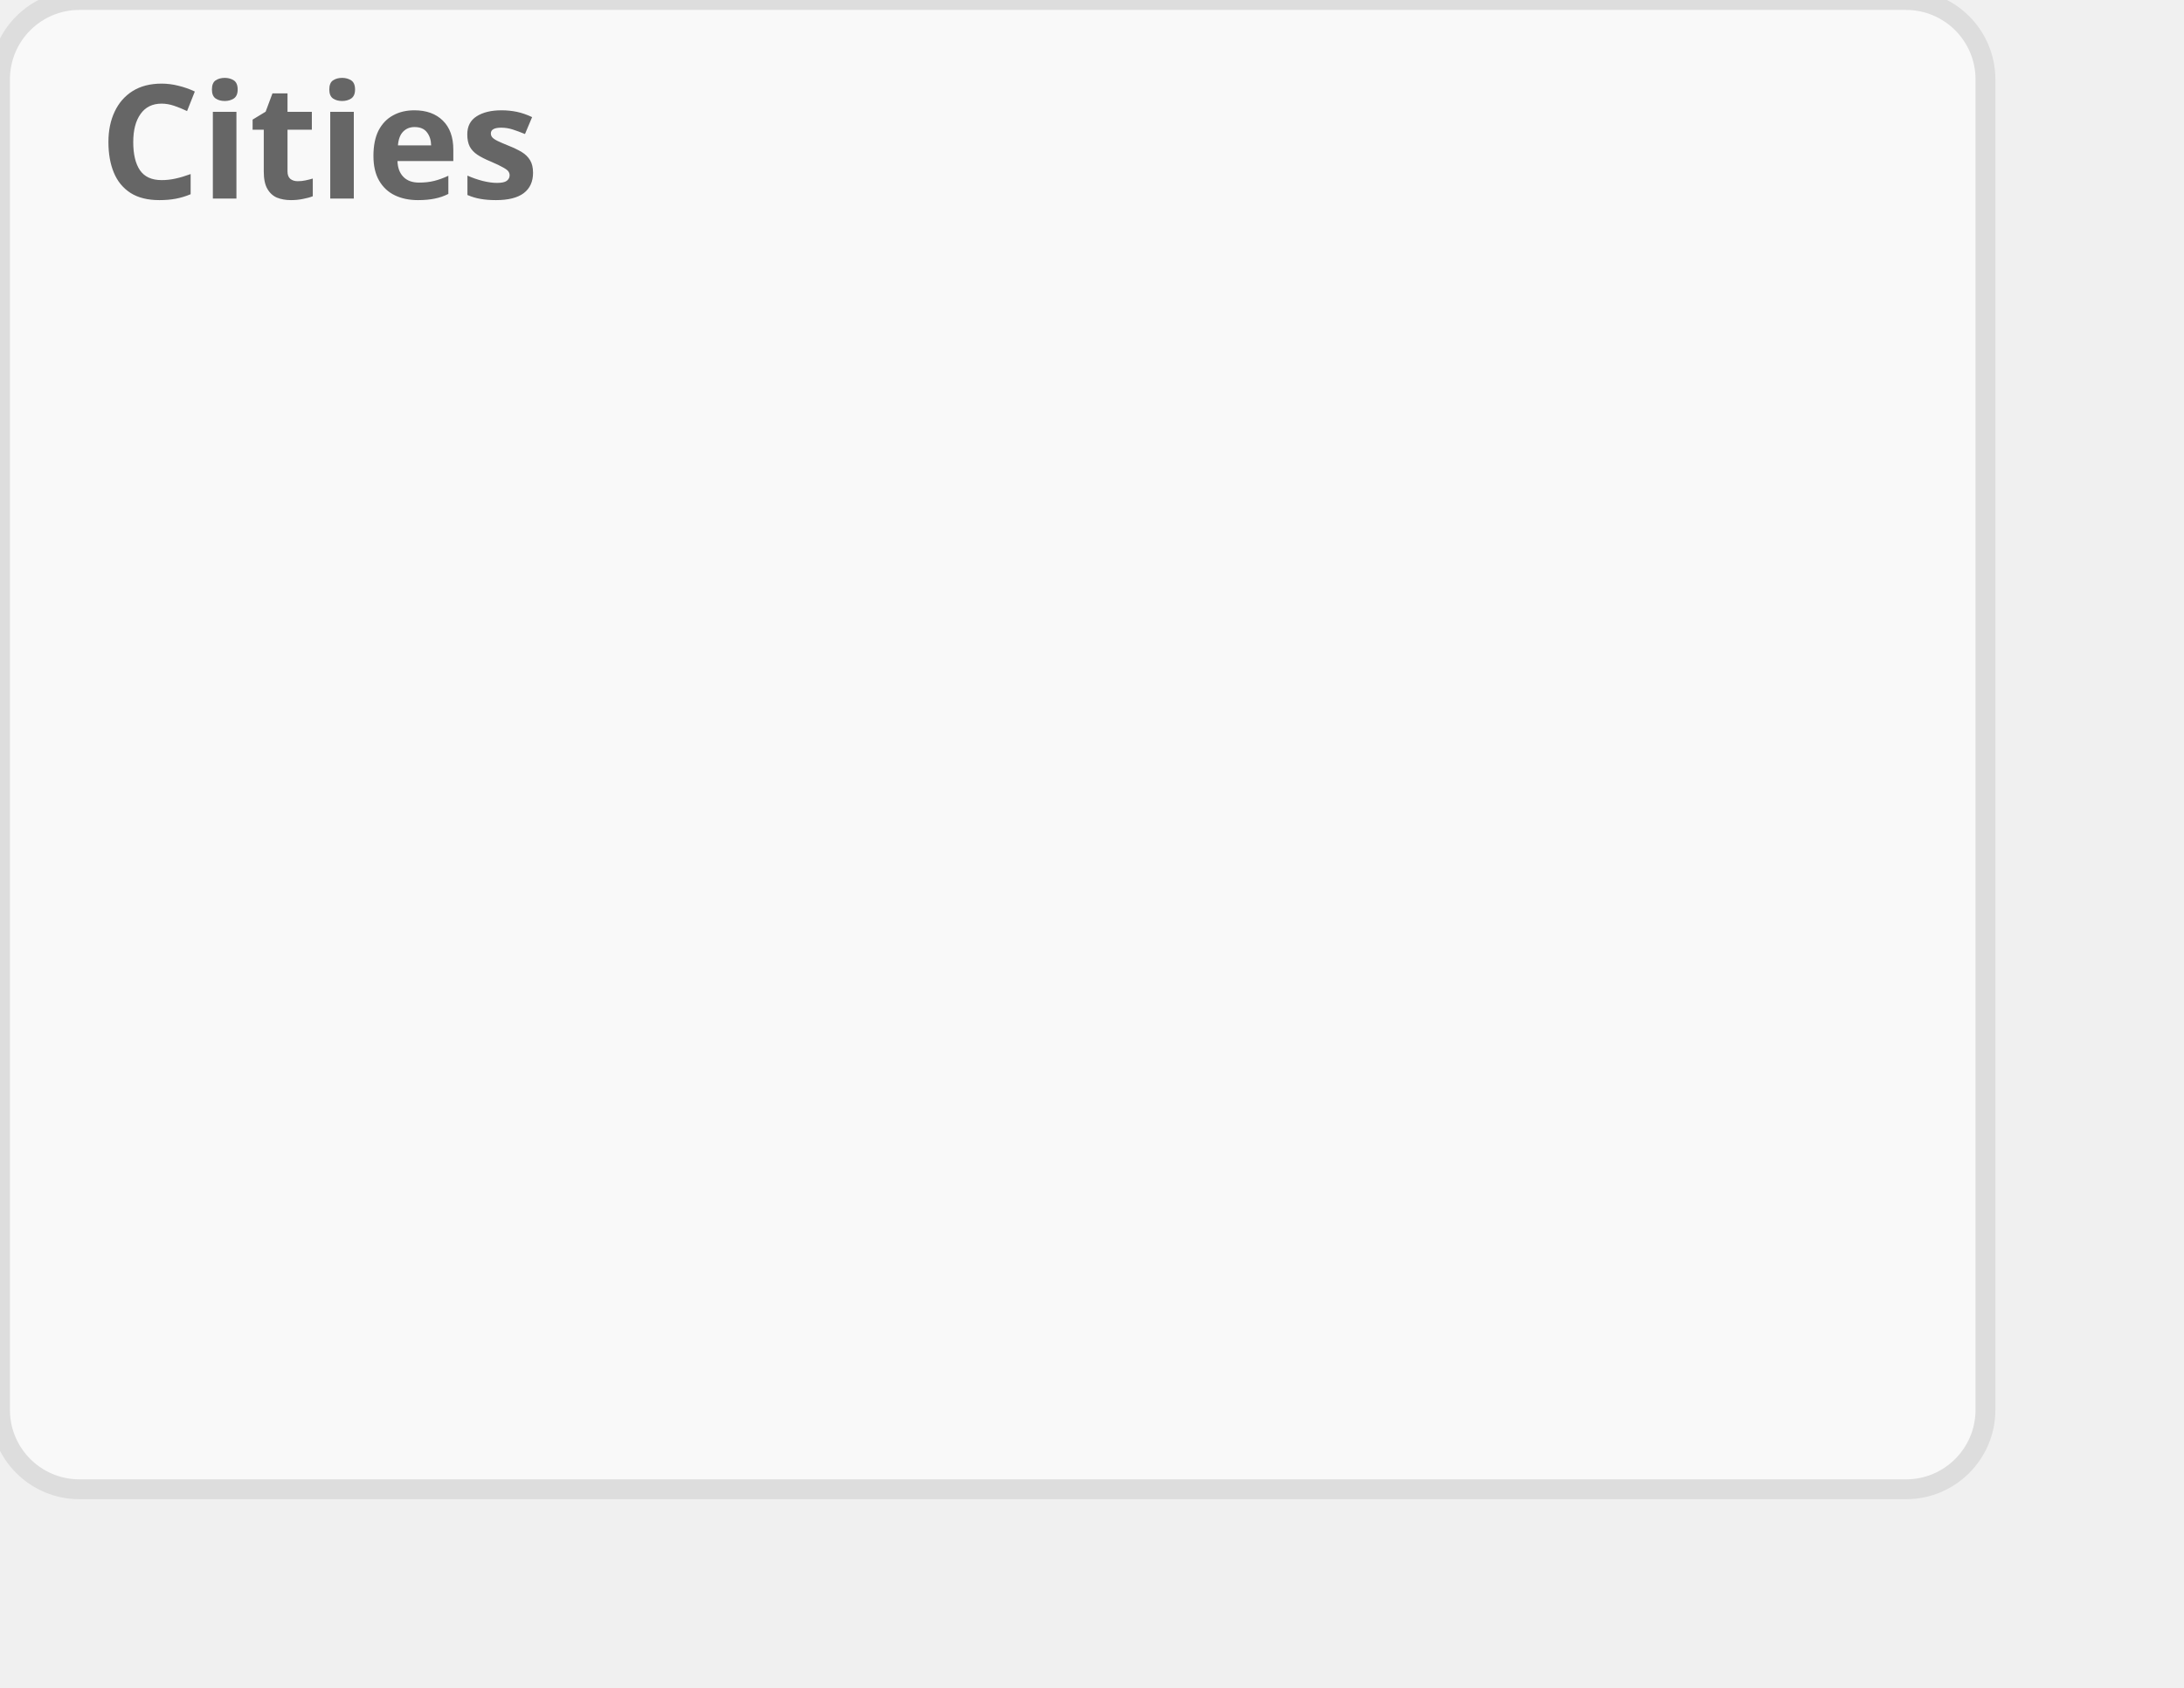
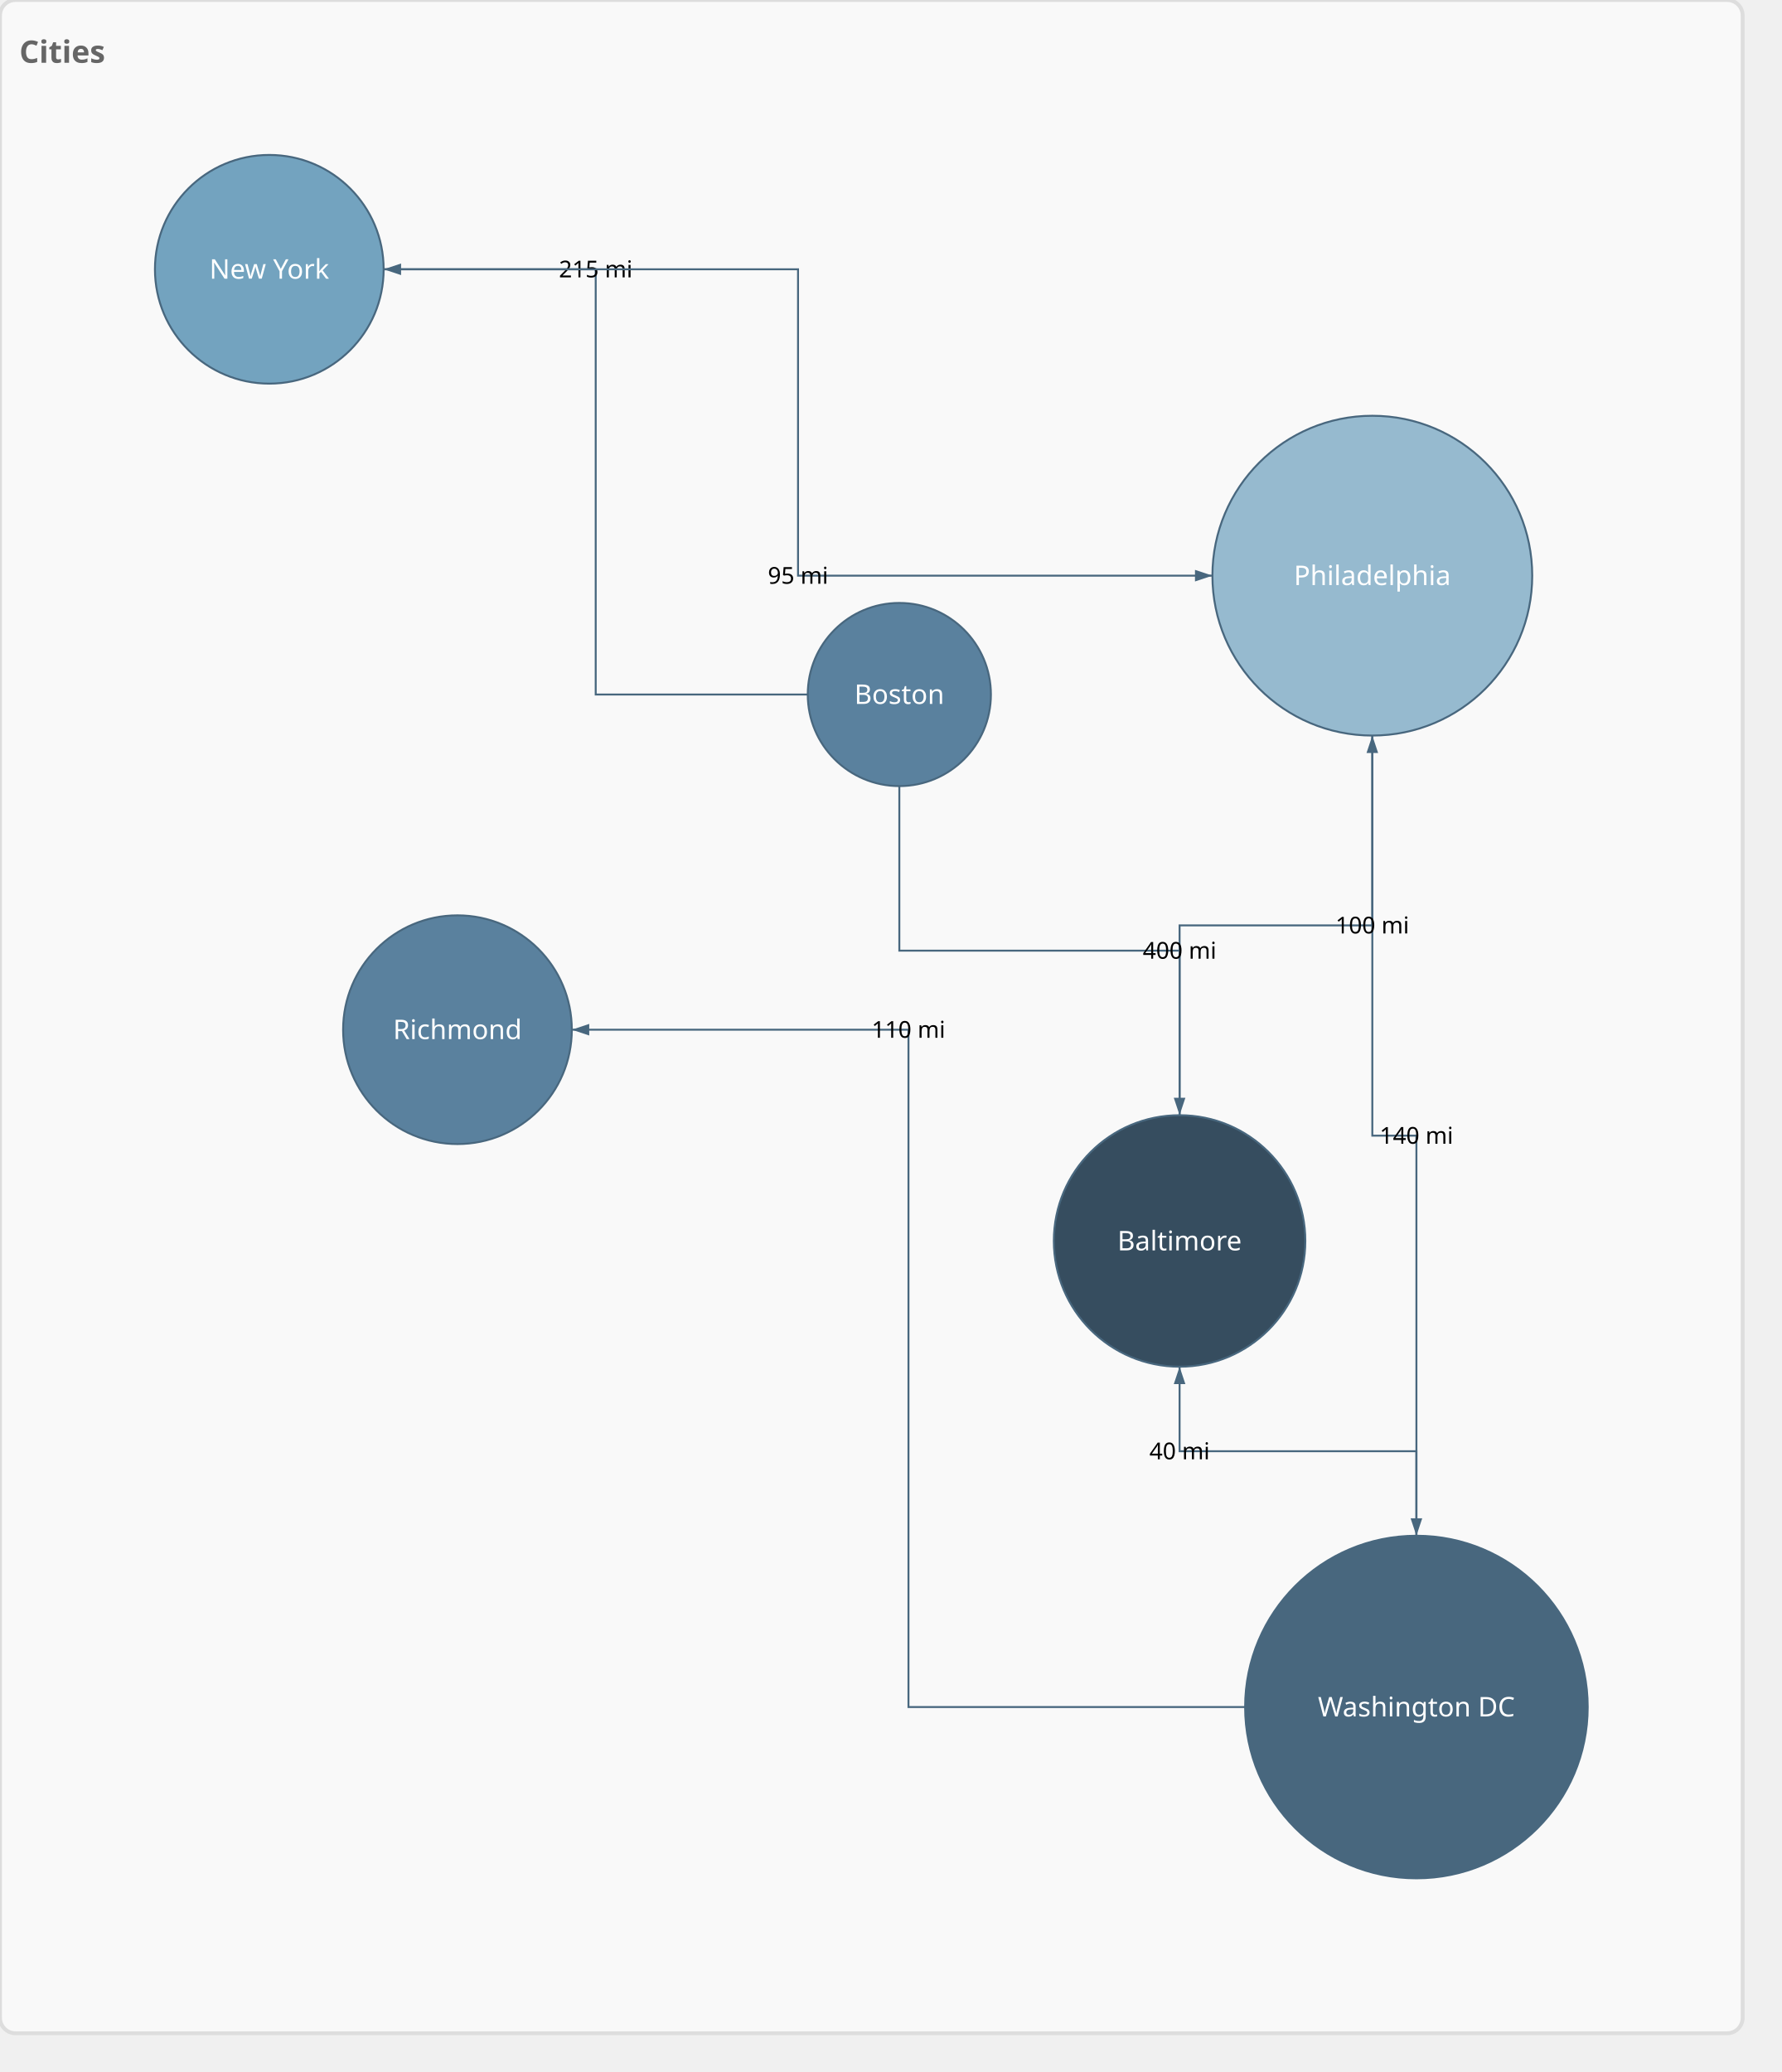
- <svg xmlns="http://www.w3.org/2000/svg" width="220" height="170" viewBox="0 0 220 170" role="img" aria-labelledby="diagram-title">
+ <svg xmlns="http://www.w3.org/2000/svg" width="919.743" height="1069.831" viewBox="0 0 919.743 1069.831" role="img" aria-labelledby="diagram-title" data-id="runiq-diagram">
  <defs>
    <style type="text/css">.runiq-node-text { font-family: sans-serif; font-size: 14px; }.runiq-edge-text { font-family: sans-serif; font-size: 12px; }.runiq-container-label { font-family: sans-serif; font-size: 16px; font-weight: bold; fill: #666; }</style>
    <pattern id="pedigree-half-fill" width="40" height="40" patternUnits="userSpaceOnUse">
      <rect x="0" y="0" width="20" height="40" fill="#000" />
      <rect x="20" y="0" width="20" height="40" fill="#fff" />
    </pattern>
  </defs>
-   <g data-runiq-container="cities">
-     <rect x="0" y="0" width="200" height="150" fill="#f9f9f9" stroke="#ddd" stroke-width="2" rx="8" />
-     <text x="10" y="20" class="runiq-container-label">Cities</text>
+   <g data-runiq-container="cities" data-container-id="cities">
+     <rect x="0" y="0" width="899.743" height="1049.831" fill="#f9f9f9" stroke="#ddd" stroke-width="2" rx="8" />
+     <text x="10" y="20" text-anchor="start" dominant-baseline="hanging" class="runiq-container-label">Cities</text>
+   </g>
+   <g data-runiq-edge="boston-nyc-0" data-edge-id="boston-nyc-0" data-edge-from="boston" data-edge-to="nyc">
+     <defs>
+       <marker id="arrow-standard-boston-nyc" markerWidth="10" markerHeight="10" refX="9" refY="3" orient="auto" markerUnits="strokeWidth">
+         <polygon points="0,0 0,6 9,3" fill="#48677e" />
+       </marker>
+     </defs>
+     <path d="M 417.05 358.597 L 307.565 358.597 L 307.565 139.04 L 198.08 139.04" fill="none" stroke="transparent" stroke-width="20" pointer-events="stroke" class="edge-hit-area" />
+     <path d="M 417.05 358.597 L 307.565 358.597 L 307.565 139.04 L 198.08 139.04" fill="none" stroke="#48677e" stroke-width="1" marker-end="url(#arrow-standard-boston-nyc)" pointer-events="none" />
+     <text x="307.565" y="139.04" text-anchor="middle" dominant-baseline="middle" class="runiq-edge-text">215 mi</text>
+   </g>
+   <g data-runiq-edge="nyc-philly-1" data-edge-id="nyc-philly-1" data-edge-from="nyc" data-edge-to="philly">
+     <defs>
+       <marker id="arrow-standard-nyc-philly" markerWidth="10" markerHeight="10" refX="9" refY="3" orient="auto" markerUnits="strokeWidth">
+         <polygon points="0,0 0,6 9,3" fill="#48677e" />
+       </marker>
+     </defs>
+     <path d="M 198.08 139.04 L 412.028 139.04 L 412.028 297.23 L 625.977 297.23" fill="none" stroke="transparent" stroke-width="20" pointer-events="stroke" class="edge-hit-area" />
+     <path d="M 198.08 139.04 L 412.028 139.04 L 412.028 297.23 L 625.977 297.23" fill="none" stroke="#48677e" stroke-width="1" marker-end="url(#arrow-standard-nyc-philly)" pointer-events="none" />
+     <text x="412.028" y="297.23" text-anchor="middle" dominant-baseline="middle" class="runiq-edge-text">95 mi</text>
+   </g>
+   <g data-runiq-edge="philly-washington-2" data-edge-id="philly-washington-2" data-edge-from="philly" data-edge-to="washington">
+     <defs>
+       <marker id="arrow-standard-philly-washington" markerWidth="10" markerHeight="10" refX="9" refY="3" orient="auto" markerUnits="strokeWidth">
+         <polygon points="0,0 0,6 9,3" fill="#48677e" />
+       </marker>
+     </defs>
+     <path d="M 708.537 379.79 L 708.537 586.37 L 731.303 586.37 L 731.303 792.951" fill="none" stroke="transparent" stroke-width="20" pointer-events="stroke" class="edge-hit-area" />
+     <path d="M 708.537 379.79 L 708.537 586.37 L 731.303 586.37 L 731.303 792.951" fill="none" stroke="#48677e" stroke-width="1" marker-end="url(#arrow-standard-philly-washington)" pointer-events="none" />
+     <text x="731.303" y="586.37" text-anchor="middle" dominant-baseline="middle" class="runiq-edge-text">140 mi</text>
+   </g>
+   <g data-runiq-edge="washington-baltimore-3" data-edge-id="washington-baltimore-3" data-edge-from="washington" data-edge-to="baltimore">
+     <defs>
+       <marker id="arrow-standard-washington-baltimore" markerWidth="10" markerHeight="10" refX="9" refY="3" orient="auto" markerUnits="strokeWidth">
+         <polygon points="0,0 0,6 9,3" fill="#48677e" />
+       </marker>
+     </defs>
+     <path d="M 731.303 792.951 L 731.303 749.305 L 609.024 749.305 L 609.024 705.66" fill="none" stroke="transparent" stroke-width="20" pointer-events="stroke" class="edge-hit-area" />
+     <path d="M 731.303 792.951 L 731.303 749.305 L 609.024 749.305 L 609.024 705.66" fill="none" stroke="#48677e" stroke-width="1" marker-end="url(#arrow-standard-washington-baltimore)" pointer-events="none" />
+     <text x="609.024" y="749.305" text-anchor="middle" dominant-baseline="middle" class="runiq-edge-text">40 mi</text>
+   </g>
+   <g data-runiq-edge="baltimore-philly-4" data-edge-id="baltimore-philly-4" data-edge-from="baltimore" data-edge-to="philly">
+     <defs>
+       <marker id="arrow-standard-baltimore-philly" markerWidth="10" markerHeight="10" refX="9" refY="3" orient="auto" markerUnits="strokeWidth">
+         <polygon points="0,0 0,6 9,3" fill="#48677e" />
+       </marker>
+     </defs>
+     <path d="M 609.024 575.82 L 609.024 477.805 L 708.537 477.805 L 708.537 379.79" fill="none" stroke="transparent" stroke-width="20" pointer-events="stroke" class="edge-hit-area" />
+     <path d="M 609.024 575.82 L 609.024 477.805 L 708.537 477.805 L 708.537 379.79" fill="none" stroke="#48677e" stroke-width="1" marker-end="url(#arrow-standard-baltimore-philly)" pointer-events="none" />
+     <text x="708.537" y="477.805" text-anchor="middle" dominant-baseline="middle" class="runiq-edge-text">100 mi</text>
+   </g>
+   <g data-runiq-edge="boston-baltimore-5" data-edge-id="boston-baltimore-5" data-edge-from="boston" data-edge-to="baltimore">
+     <defs>
+       <marker id="arrow-standard-boston-baltimore" markerWidth="10" markerHeight="10" refX="9" refY="3" orient="auto" markerUnits="strokeWidth">
+         <polygon points="0,0 0,6 9,3" fill="#48677e" />
+       </marker>
+     </defs>
+     <path d="M 464.33 405.877 L 464.33 490.848 L 609.024 490.848 L 609.024 575.82" fill="none" stroke="transparent" stroke-width="20" pointer-events="stroke" class="edge-hit-area" />
+     <path d="M 464.33 405.877 L 464.33 490.848 L 609.024 490.848 L 609.024 575.82" fill="none" stroke="#48677e" stroke-width="1" marker-end="url(#arrow-standard-boston-baltimore)" pointer-events="none" />
+     <text x="609.024" y="490.848" text-anchor="middle" dominant-baseline="middle" class="runiq-edge-text">400 mi</text>
+   </g>
+   <g data-runiq-edge="washington-richmond-6" data-edge-id="washington-richmond-6" data-edge-from="washington" data-edge-to="richmond">
+     <defs>
+       <marker id="arrow-standard-washington-richmond" markerWidth="10" markerHeight="10" refX="9" refY="3" orient="auto" markerUnits="strokeWidth">
+         <polygon points="0,0 0,6 9,3" fill="#48677e" />
+       </marker>
+     </defs>
+     <path d="M 642.863 881.391 L 469.047 881.391 L 469.047 531.663 L 295.23 531.663" fill="none" stroke="transparent" stroke-width="20" pointer-events="stroke" class="edge-hit-area" />
+     <path d="M 642.863 881.391 L 469.047 881.391 L 469.047 531.663 L 295.23 531.663" fill="none" stroke="#48677e" stroke-width="1" marker-end="url(#arrow-standard-washington-richmond)" pointer-events="none" />
+     <text x="469.047" y="531.663" text-anchor="middle" dominant-baseline="middle" class="runiq-edge-text">110 mi</text>
+   </g>
+   <g data-runiq-node="boston" data-node-id="boston" data-node-shape="circle">
+     <circle cx="464.33" cy="358.597" r="47.28" fill="#5a819e" stroke="#48677e" stroke-width="1" />
+     <text x="464.33" y="358.597" text-anchor="middle" dominant-baseline="middle" font-family="sans-serif" font-size="14" fill="#FFFFFF">
+       Boston
+     </text>
+   </g>
+   <g data-runiq-node="nyc" data-node-id="nyc" data-node-shape="circle">
+     <circle cx="139.04" cy="139.04" r="59.04" fill="#73a3bf" stroke="#48677e" stroke-width="1" />
+     <text x="139.04" y="139.04" text-anchor="middle" dominant-baseline="middle" font-family="sans-serif" font-size="14" fill="#FFFFFF">
+       New York
+     </text>
+   </g>
+   <g data-runiq-node="philly" data-node-id="philly" data-node-shape="circle">
+     <circle cx="708.537" cy="297.23" r="82.56" fill="#96bacf" stroke="#48677e" stroke-width="1" />
+     <text x="708.537" y="297.23" text-anchor="middle" dominant-baseline="middle" font-family="sans-serif" font-size="14" fill="#FFFFFF">
+       Philadelphia
+     </text>
+   </g>
+   <g data-runiq-node="washington" data-node-id="washington" data-node-shape="circle">
+     <circle cx="731.303" cy="881.391" r="88.44" fill="#48677e" stroke="#48677e" stroke-width="1" />
+     <text x="731.303" y="881.391" text-anchor="middle" dominant-baseline="middle" font-family="sans-serif" font-size="14" fill="#FFFFFF">
+       Washington DC
+     </text>
+   </g>
+   <g data-runiq-node="baltimore" data-node-id="baltimore" data-node-shape="circle">
+     <circle cx="609.024" cy="640.74" r="64.92" fill="#364d5f" stroke="#48677e" stroke-width="1" />
+     <text x="609.024" y="640.74" text-anchor="middle" dominant-baseline="middle" font-family="sans-serif" font-size="14" fill="#FFFFFF">
+       Baltimore
+     </text>
+   </g>
+   <g data-runiq-node="richmond" data-node-id="richmond" data-node-shape="circle">
+     <circle cx="236.19" cy="531.663" r="59.04" fill="#5a819e" stroke="#48677e" stroke-width="1" />
+     <text x="236.19" y="531.663" text-anchor="middle" dominant-baseline="middle" font-family="sans-serif" font-size="14" fill="#FFFFFF">
+       Richmond
+     </text>
  </g>
</svg>
